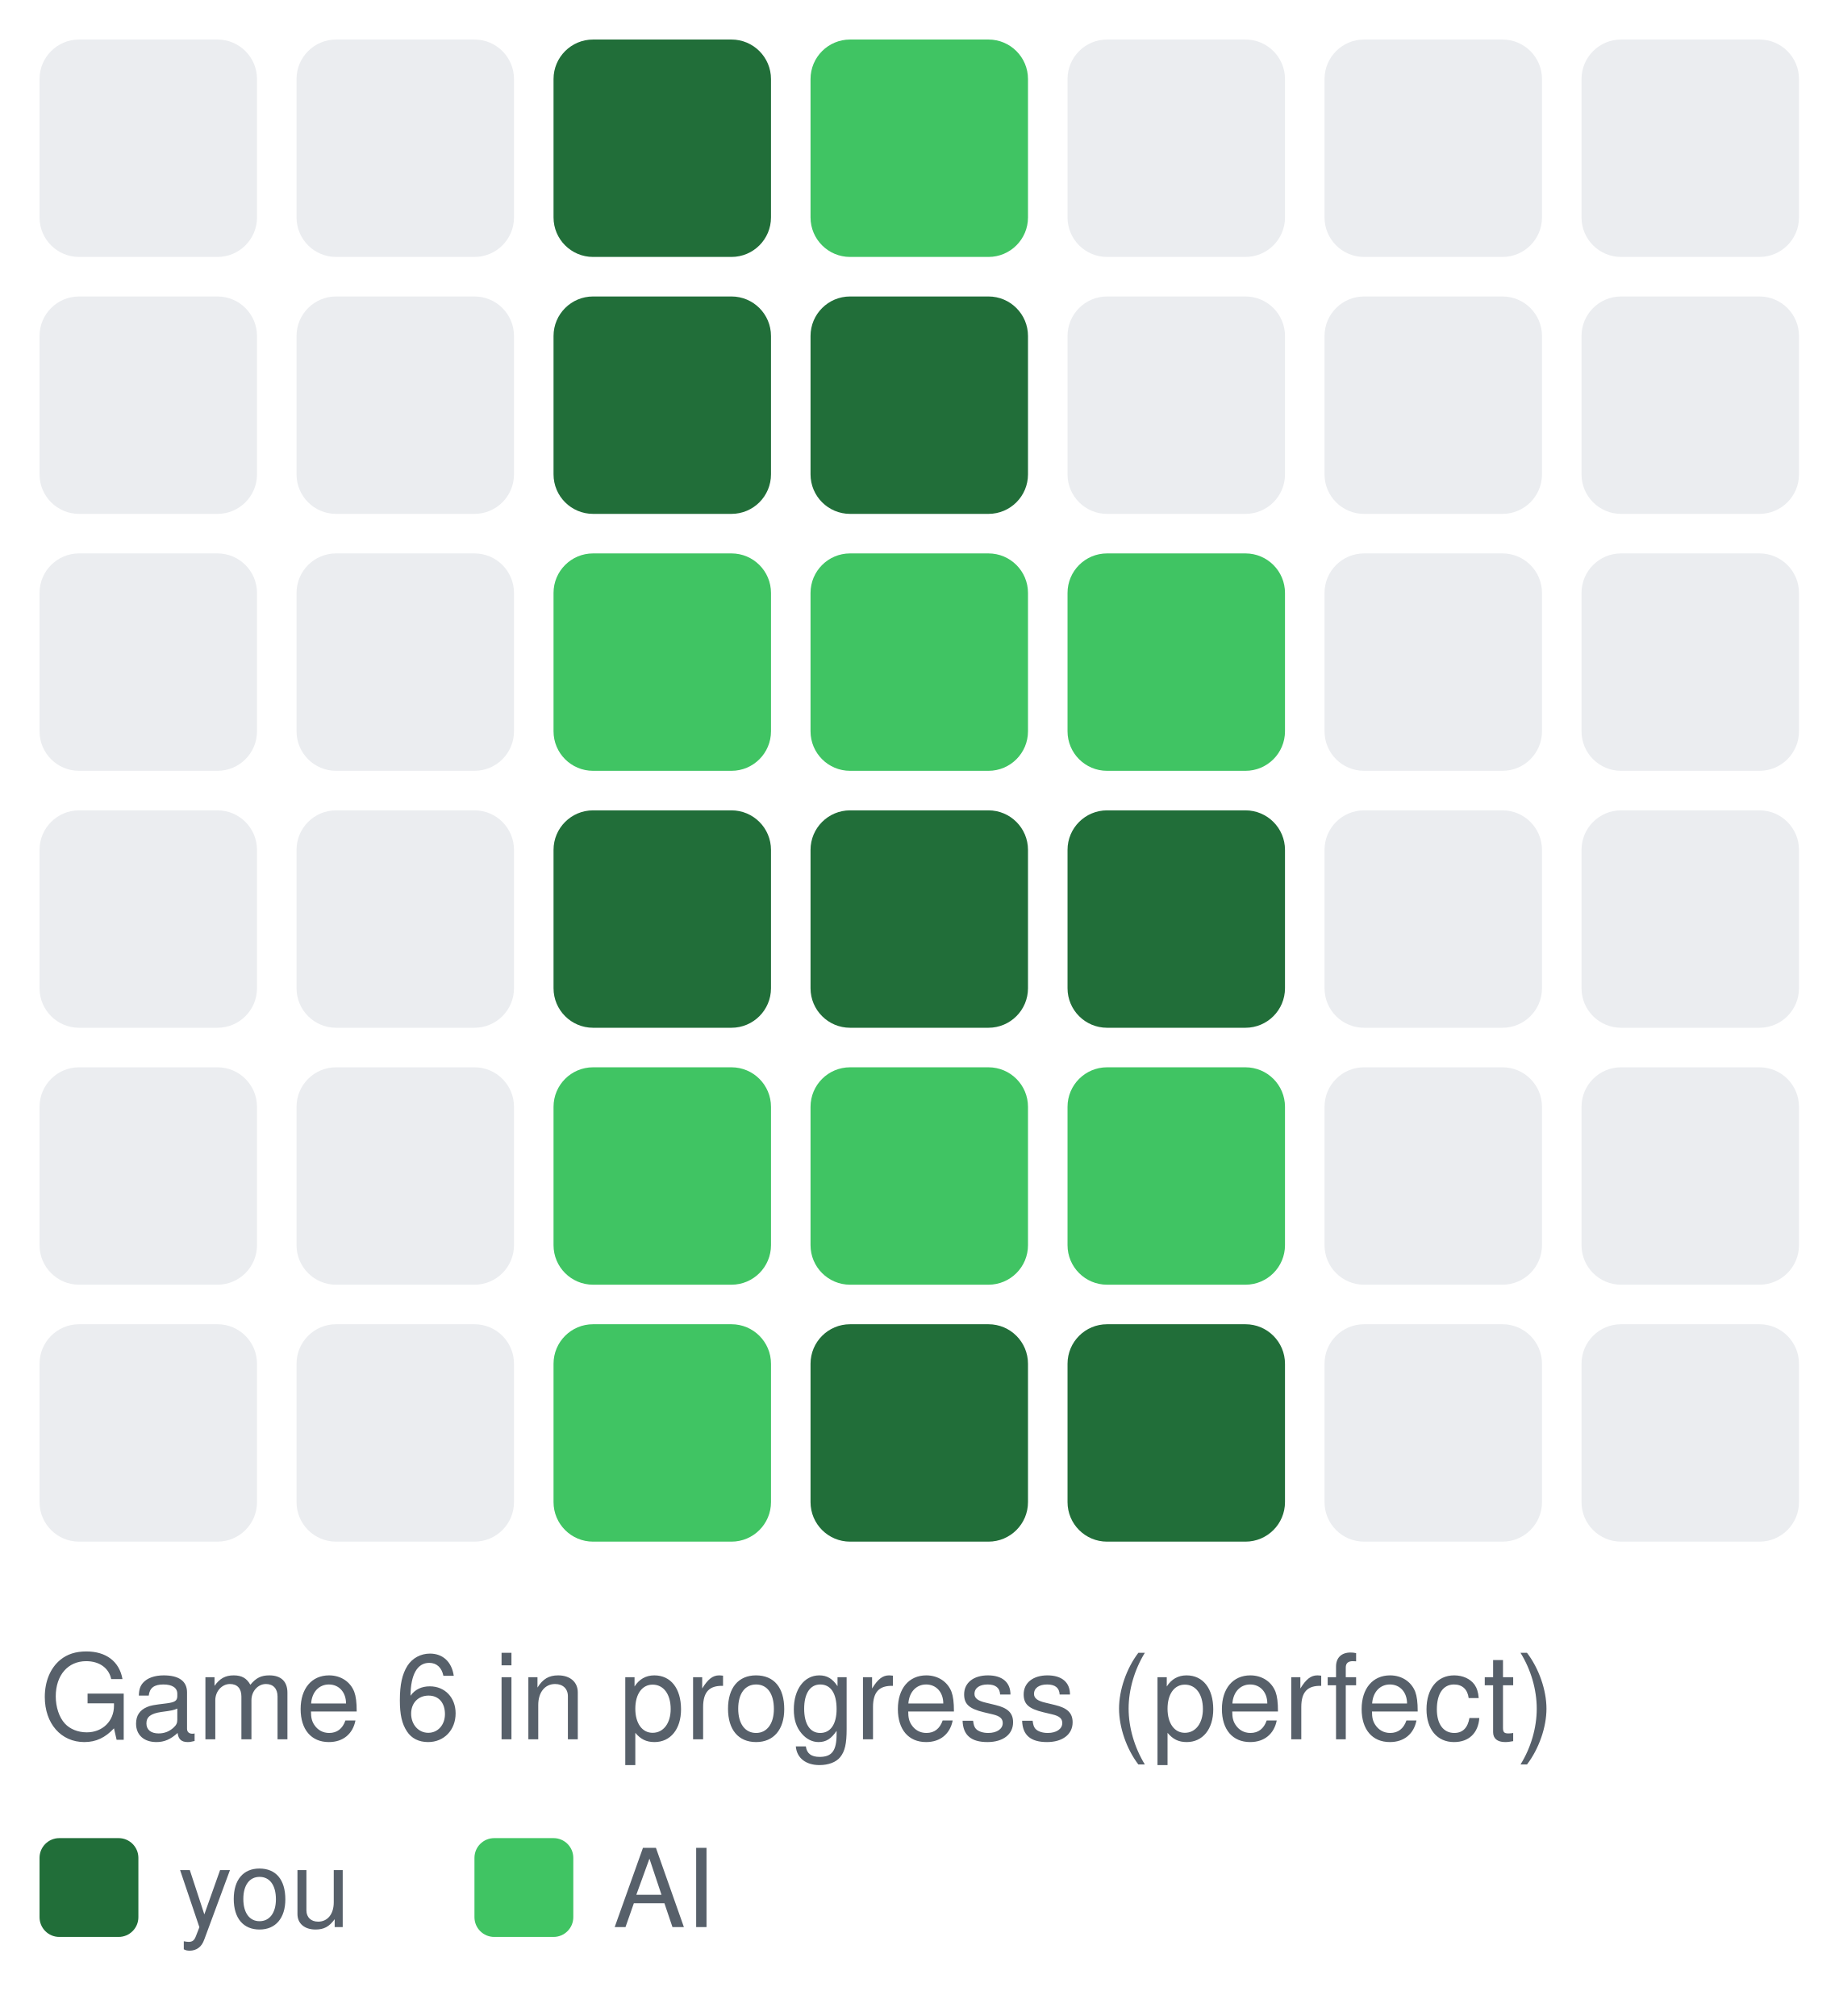
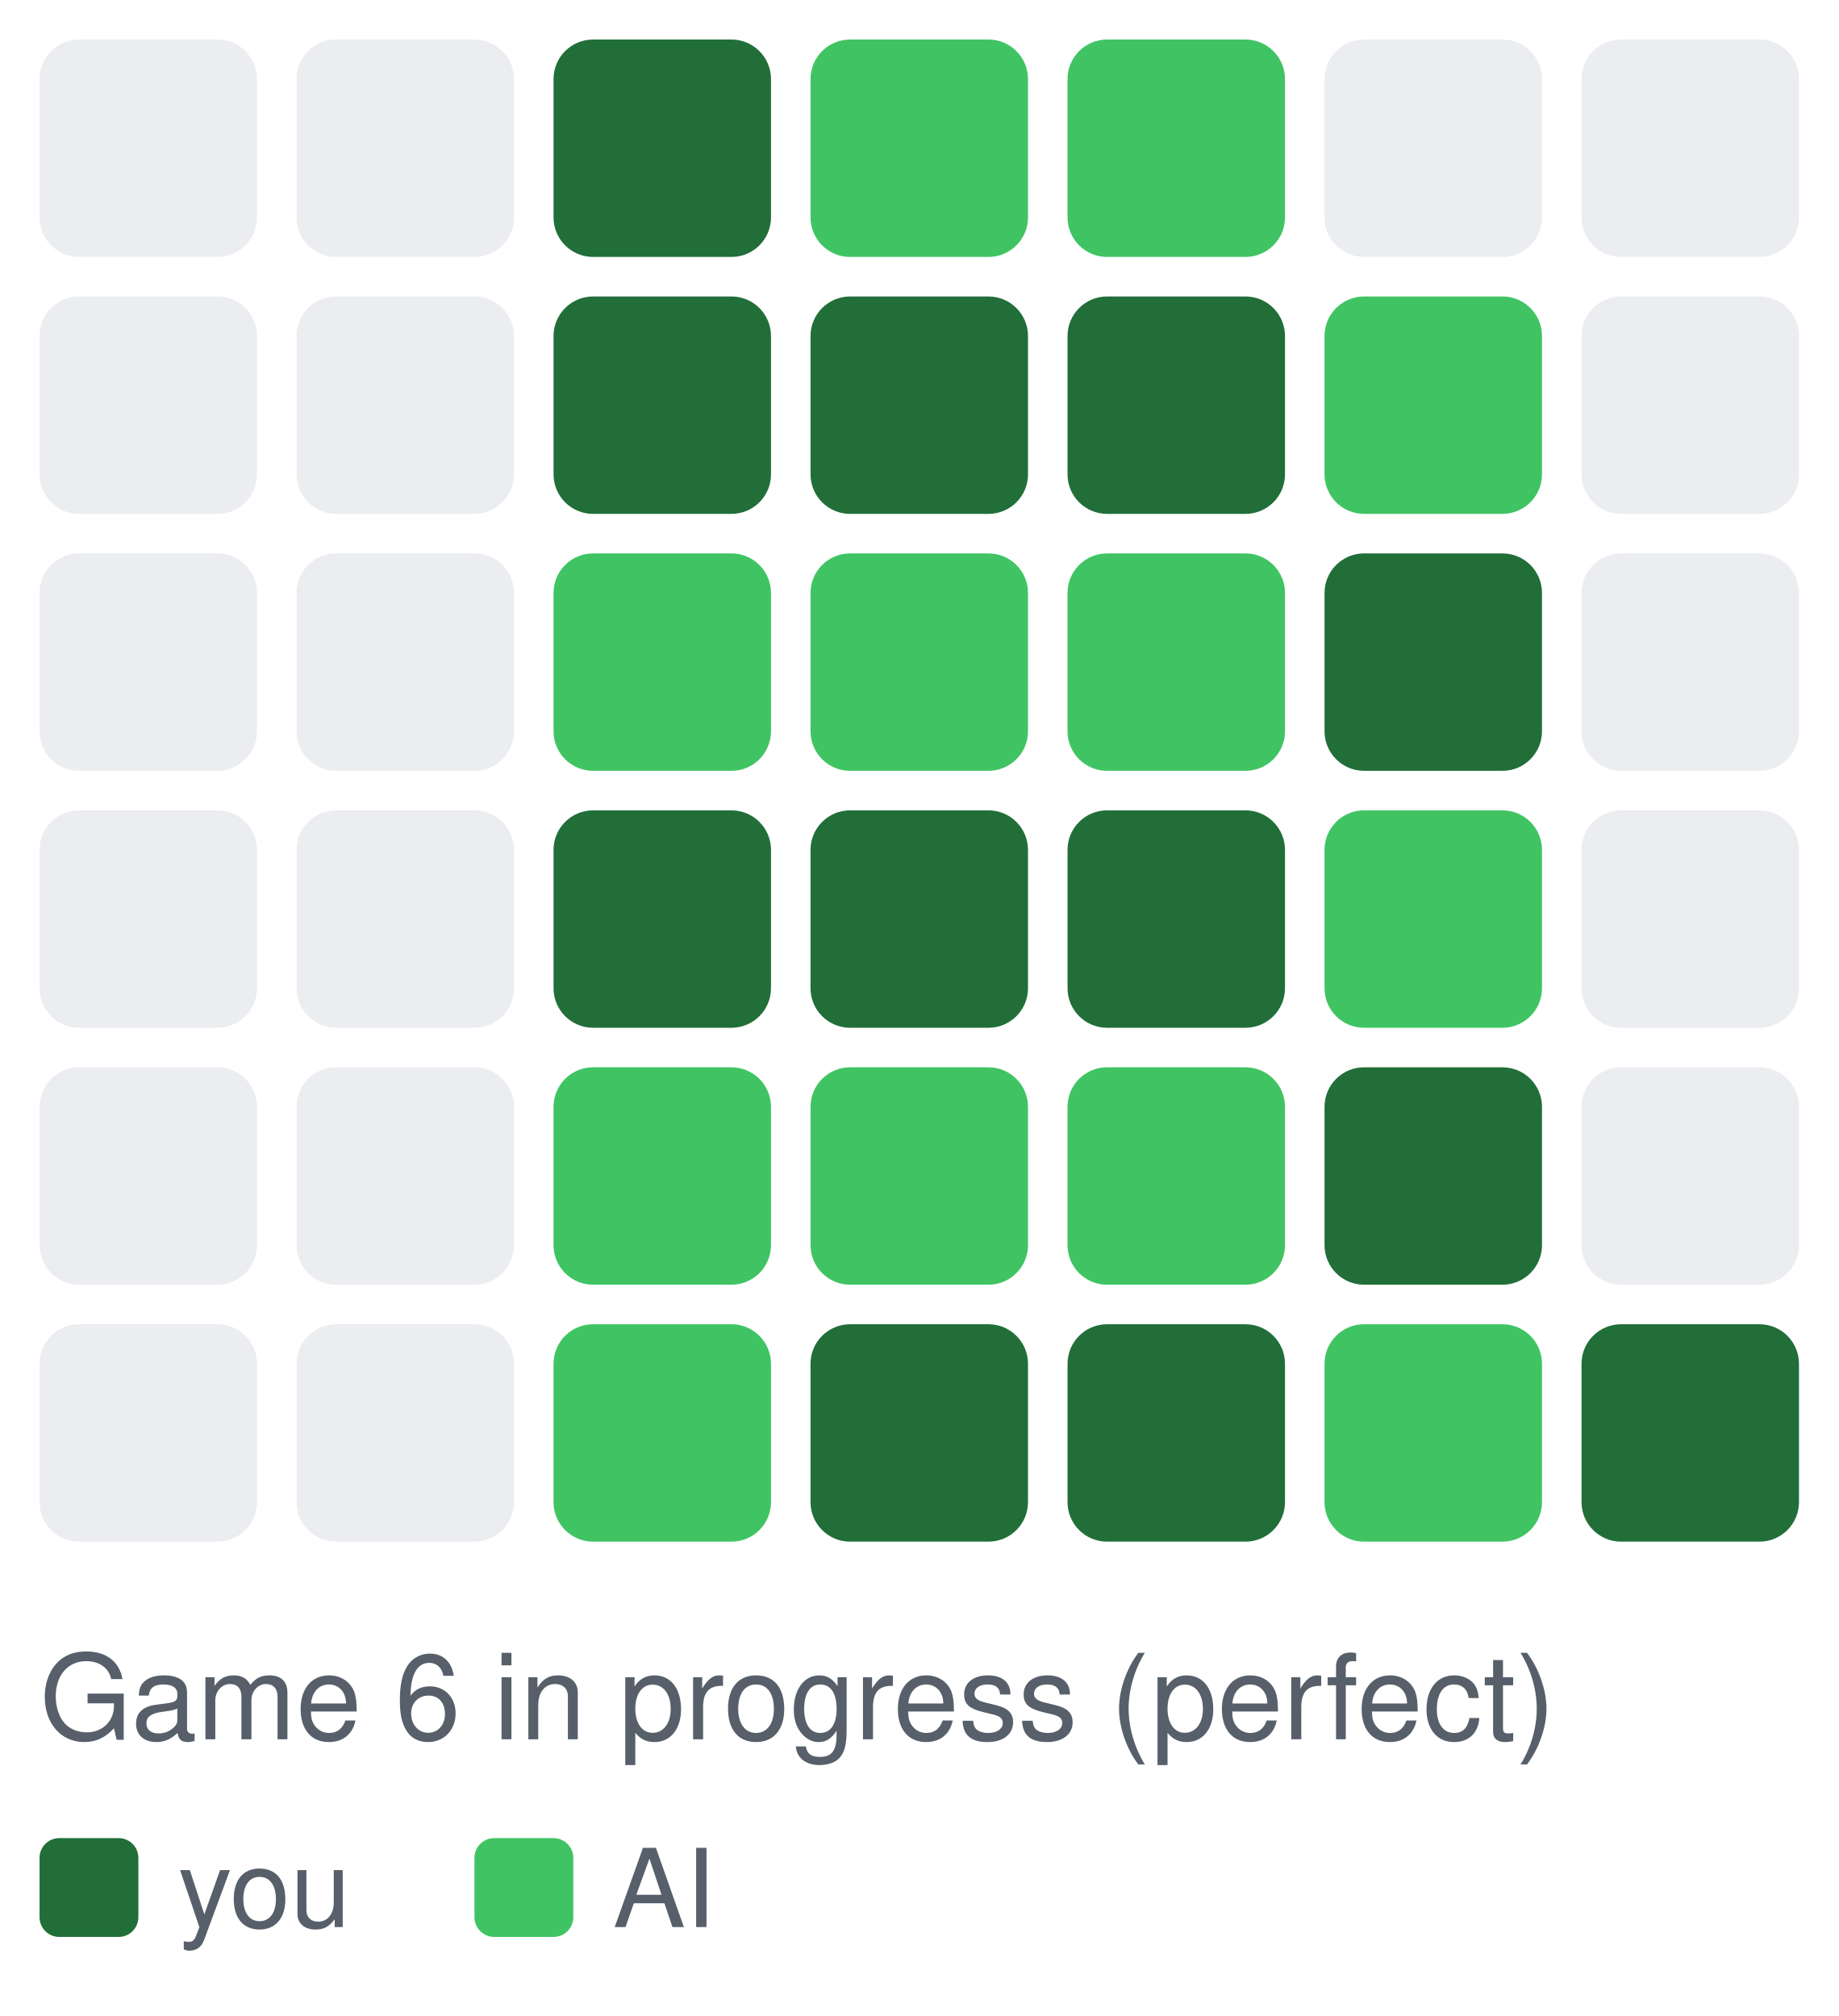
<svg xmlns="http://www.w3.org/2000/svg" width="186" height="204" viewBox="0 0 186 204" role="img" aria-label="Commit Four: Game 6 in progress (perfect)">
  <rect x="4" y="134" width="22" height="22" rx="4" fill="#ebedf0" />
  <rect x="4" y="108" width="22" height="22" rx="4" fill="#ebedf0" />
  <rect x="4" y="82" width="22" height="22" rx="4" fill="#ebedf0" />
  <rect x="4" y="56" width="22" height="22" rx="4" fill="#ebedf0" />
  <rect x="4" y="30" width="22" height="22" rx="4" fill="#ebedf0" />
  <rect x="4" y="4" width="22" height="22" rx="4" fill="#ebedf0" />
  <rect x="30" y="134" width="22" height="22" rx="4" fill="#ebedf0" />
  <rect x="30" y="108" width="22" height="22" rx="4" fill="#ebedf0" />
  <rect x="30" y="82" width="22" height="22" rx="4" fill="#ebedf0" />
  <rect x="30" y="56" width="22" height="22" rx="4" fill="#ebedf0" />
  <rect x="30" y="30" width="22" height="22" rx="4" fill="#ebedf0" />
  <rect x="30" y="4" width="22" height="22" rx="4" fill="#ebedf0" />
  <rect x="56" y="134" width="22" height="22" rx="4" fill="#40c463" />
  <rect x="56" y="108" width="22" height="22" rx="4" fill="#40c463" />
  <rect x="56" y="82" width="22" height="22" rx="4" fill="#216e39" />
  <rect x="56" y="56" width="22" height="22" rx="4" fill="#40c463" />
  <rect x="56" y="30" width="22" height="22" rx="4" fill="#216e39" />
  <rect x="56" y="4" width="22" height="22" rx="4" fill="#216e39" />
  <rect x="82" y="134" width="22" height="22" rx="4" fill="#216e39" />
  <rect x="82" y="108" width="22" height="22" rx="4" fill="#40c463" />
  <rect x="82" y="82" width="22" height="22" rx="4" fill="#216e39" />
  <rect x="82" y="56" width="22" height="22" rx="4" fill="#40c463" />
  <rect x="82" y="30" width="22" height="22" rx="4" fill="#216e39" />
  <rect x="82" y="4" width="22" height="22" rx="4" fill="#40c463" />
  <rect x="108" y="134" width="22" height="22" rx="4" fill="#216e39" />
  <rect x="108" y="108" width="22" height="22" rx="4" fill="#40c463" />
  <rect x="108" y="82" width="22" height="22" rx="4" fill="#216e39" />
  <rect x="108" y="56" width="22" height="22" rx="4" fill="#40c463" />
-   <rect x="108" y="30" width="22" height="22" rx="4" fill="#ebedf0" />
-   <rect x="108" y="4" width="22" height="22" rx="4" fill="#ebedf0" />
-   <rect x="134" y="134" width="22" height="22" rx="4" fill="#ebedf0" />
-   <rect x="134" y="108" width="22" height="22" rx="4" fill="#ebedf0" />
-   <rect x="134" y="82" width="22" height="22" rx="4" fill="#ebedf0" />
-   <rect x="134" y="56" width="22" height="22" rx="4" fill="#ebedf0" />
-   <rect x="134" y="30" width="22" height="22" rx="4" fill="#ebedf0" />
+   <rect x="108" y="30" width="22" height="22" rx="4" fill="#216e39" />
+   <rect x="108" y="4" width="22" height="22" rx="4" fill="#40c463" />
+   <rect x="134" y="134" width="22" height="22" rx="4" fill="#40c463" />
+   <rect x="134" y="108" width="22" height="22" rx="4" fill="#216e39" />
+   <rect x="134" y="82" width="22" height="22" rx="4" fill="#40c463" />
+   <rect x="134" y="56" width="22" height="22" rx="4" fill="#216e39" />
+   <rect x="134" y="30" width="22" height="22" rx="4" fill="#40c463" />
  <rect x="134" y="4" width="22" height="22" rx="4" fill="#ebedf0" />
-   <rect x="160" y="134" width="22" height="22" rx="4" fill="#ebedf0" />
+   <rect x="160" y="134" width="22" height="22" rx="4" fill="#216e39" />
  <rect x="160" y="108" width="22" height="22" rx="4" fill="#ebedf0" />
  <rect x="160" y="82" width="22" height="22" rx="4" fill="#ebedf0" />
  <rect x="160" y="56" width="22" height="22" rx="4" fill="#ebedf0" />
  <rect x="160" y="30" width="22" height="22" rx="4" fill="#ebedf0" />
  <rect x="160" y="4" width="22" height="22" rx="4" fill="#ebedf0" />
  <text x="4" y="176" font-family="-apple-system,Segoe UI,Helvetica,Arial,sans-serif" font-size="12" fill="#57606a">Game 6 in progress (perfect)</text>
  <rect x="4" y="186" width="10" height="10" rx="2" fill="#216e39" />
  <text x="18" y="195" font-family="-apple-system,Segoe UI,Helvetica,Arial,sans-serif" font-size="11" fill="#57606a">you</text>
  <rect x="48" y="186" width="10" height="10" rx="2" fill="#40c463" />
  <text x="62" y="195" font-family="-apple-system,Segoe UI,Helvetica,Arial,sans-serif" font-size="11" fill="#57606a">AI</text>
</svg>
